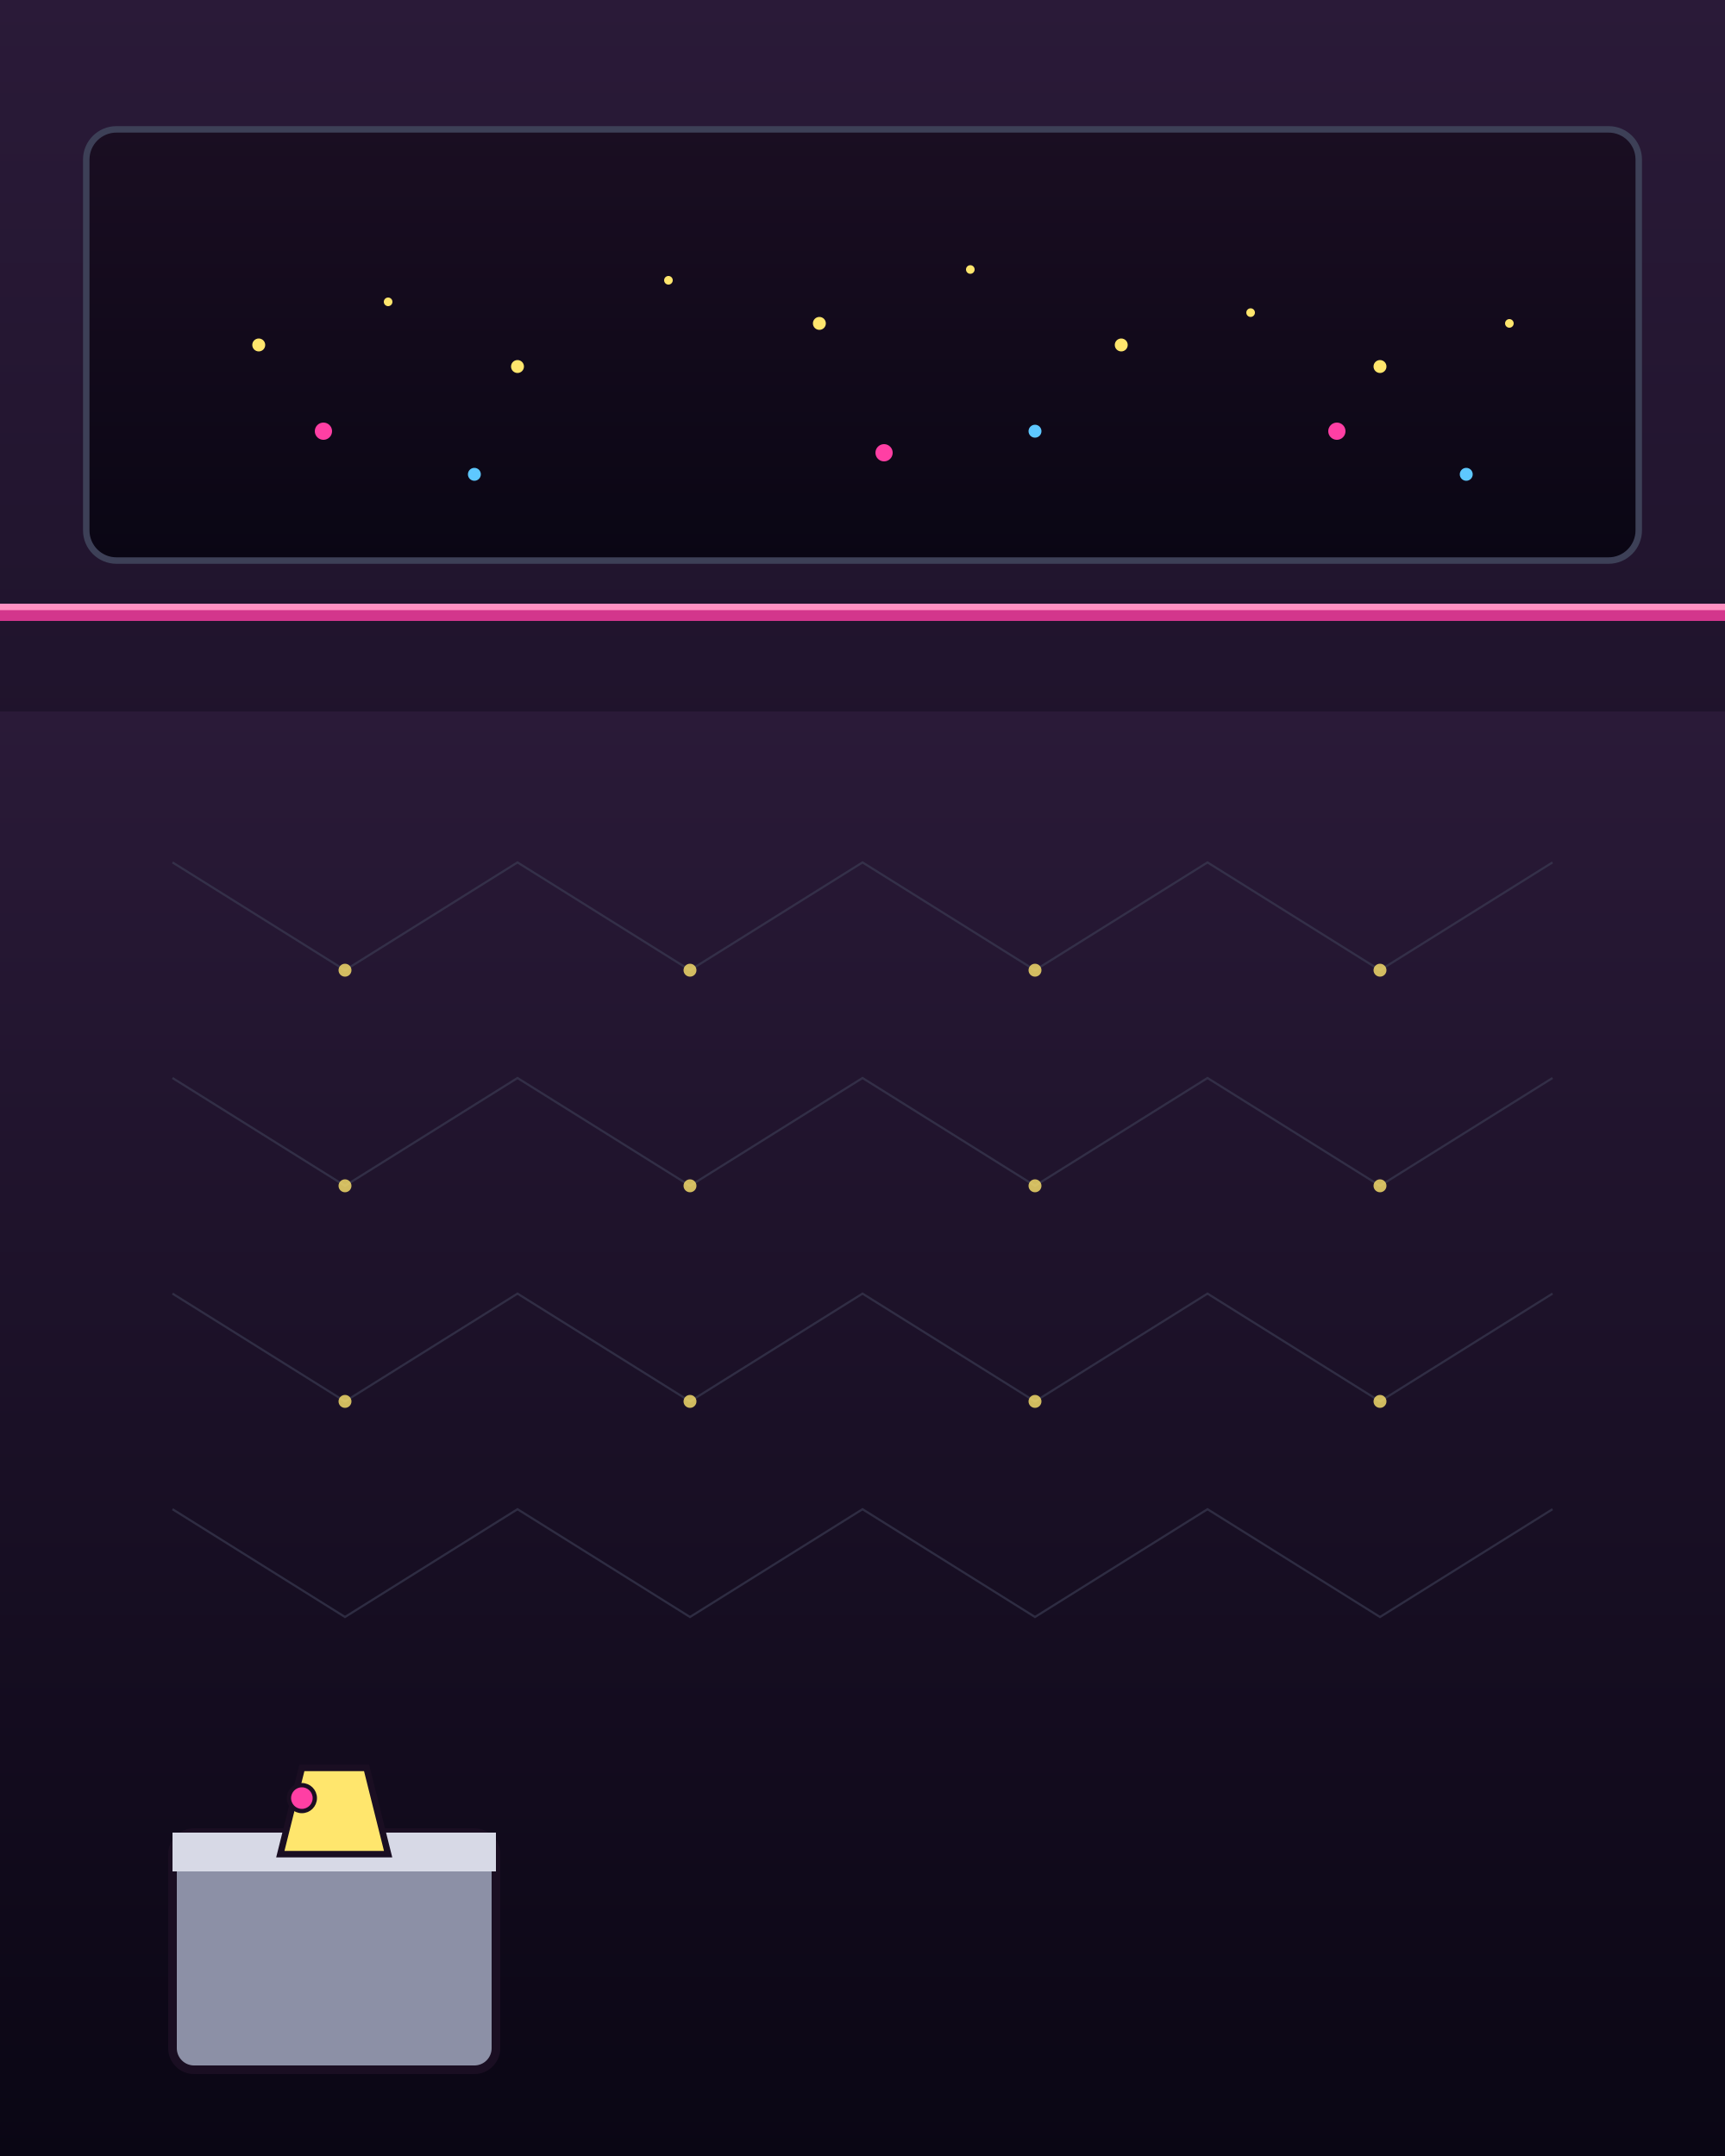
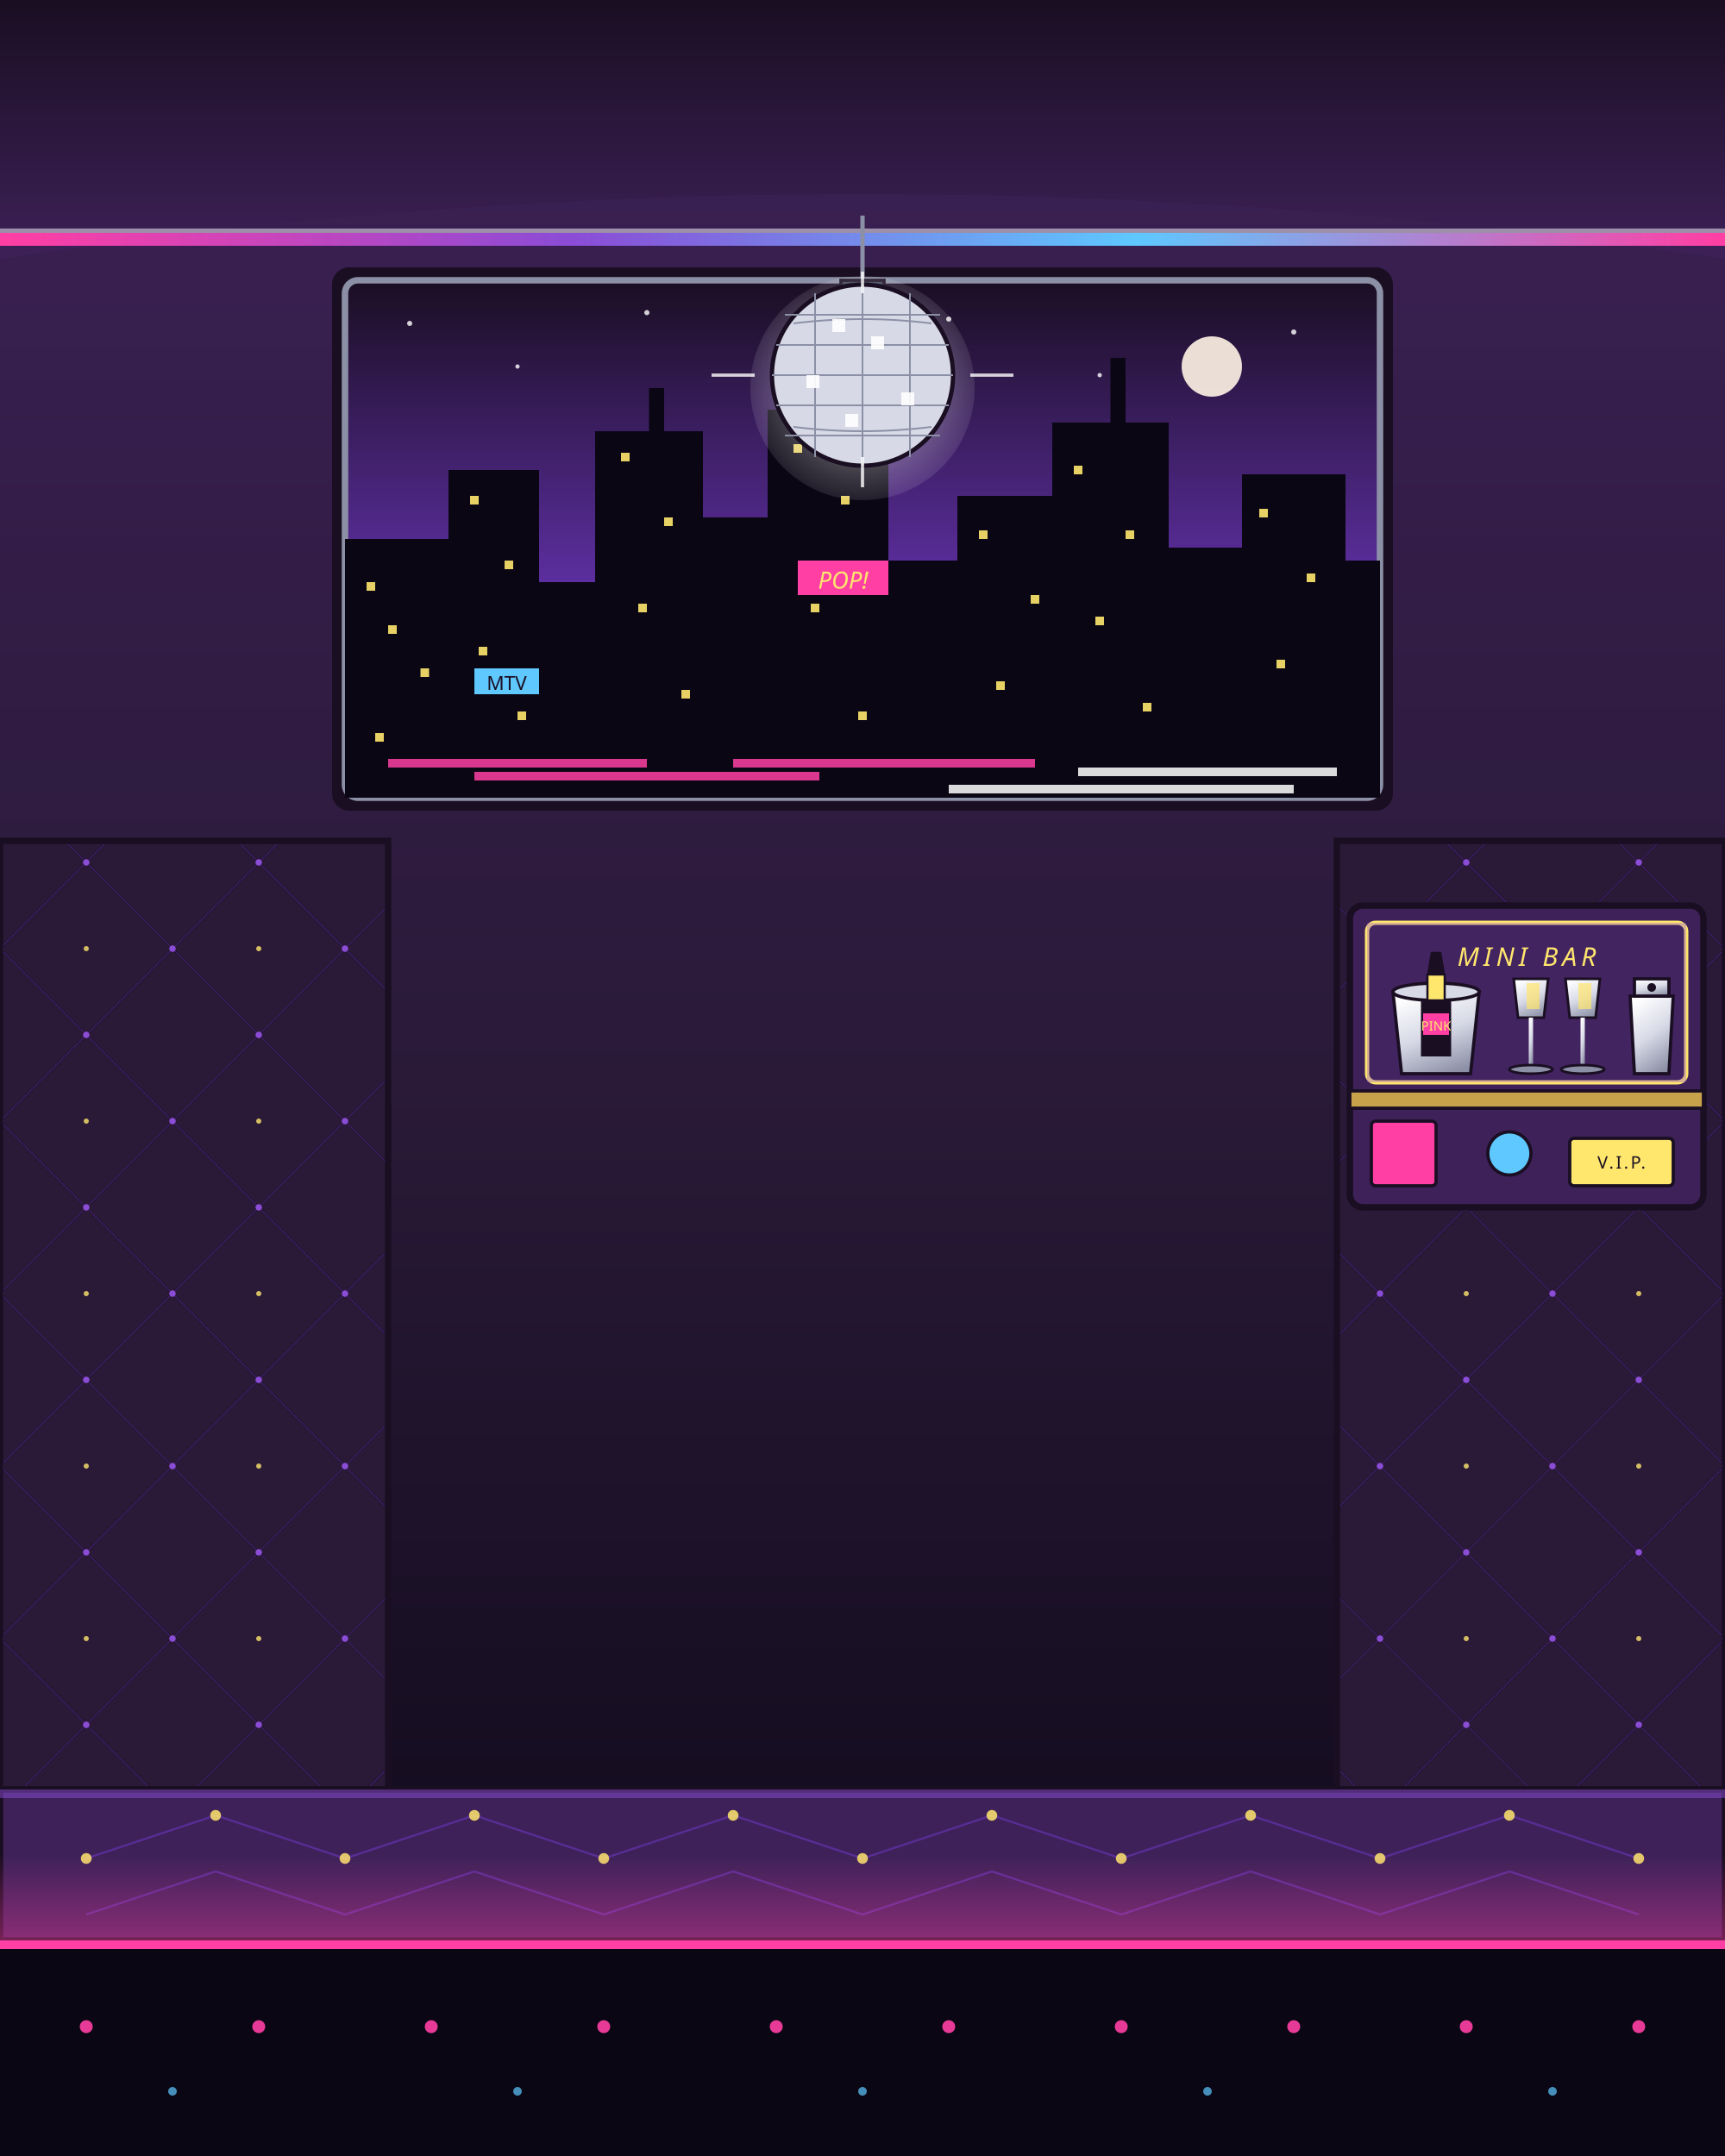
<svg xmlns="http://www.w3.org/2000/svg" viewBox="0 0 800 1000" preserveAspectRatio="xMidYMid slice">
  <defs>
-     <linearGradient id="leather" x1="0" x2="0" y1="0" y2="1">
-       <stop offset="0" stop-color="#2a1a38" />
+     <linearGradient id="leather" x1="0" y1="0" x2="0" y2="1">
+       <stop offset="0" stop-color="#3d2158" />
+       <stop offset="0.5" stop-color="#2a1a38" />
      <stop offset="1" stop-color="#0a0614" />
    </linearGradient>
-     <linearGradient id="window" x1="0" x2="0" y1="0" y2="1">
+     <linearGradient id="headliner" x1="0" y1="0" x2="0" y2="1">
      <stop offset="0" stop-color="#1a0e22" />
-       <stop offset="1" stop-color="#0a0614" />
-     </linearGradient>
+       <stop offset="1" stop-color="#3d2158" />
+     </linearGradient>
+     <linearGradient id="neonStrip" x1="0" y1="0" x2="1" y2="0">
+       <stop offset="0" stop-color="#ff3fa4" />
+       <stop offset="0.33" stop-color="#8b4cd6" />
+       <stop offset="0.66" stop-color="#5ec8ff" />
+       <stop offset="1" stop-color="#ff3fa4" />
+     </linearGradient>
+     <linearGradient id="citySky" x1="0" y1="0" x2="0" y2="1">
+       <stop offset="0" stop-color="#1a0e22" />
+       <stop offset="0.6" stop-color="#5e2fa3" />
+       <stop offset="1" stop-color="#ff3fa4" />
+     </linearGradient>
+     <linearGradient id="floorLed" x1="0" y1="0" x2="0" y2="1">
+       <stop offset="0" stop-color="#ff3fa4" stop-opacity="0" />
+       <stop offset="1" stop-color="#ff3fa4" stop-opacity="0.8" />
+     </linearGradient>
+     <linearGradient id="mirror" x1="0.3" y1="0" x2="0.7" y2="1">
+       <stop offset="0" stop-color="#ffffff" />
+       <stop offset="0.5" stop-color="#d7d9e6" />
+       <stop offset="1" stop-color="#8c90a6" />
+     </linearGradient>
+     <radialGradient id="discoGlow" cx="0.5" cy="0.5" r="0.6">
+       <stop offset="0" stop-color="#ffffff" stop-opacity="0.6" />
+       <stop offset="1" stop-color="#ffffff" stop-opacity="0" />
+     </radialGradient>
+     <pattern id="tuft" x="0" y="0" width="80" height="80" patternUnits="userSpaceOnUse">
+       <rect width="80" height="80" fill="#2a1a38" />
+       <path d="M40 0 L80 40 L40 80 L0 40 Z" fill="none" stroke="#1a0e22" stroke-width="1" />
+       <path d="M40 0 L80 40 L40 80 L0 40 Z" fill="none" stroke="#5e2fa3" stroke-width="0.5" opacity="0.6" />
+       <circle cx="40" cy="0" r="1.5" fill="#8b4cd6" />
+       <circle cx="80" cy="40" r="1.5" fill="#8b4cd6" />
+       <circle cx="40" cy="80" r="1.5" fill="#8b4cd6" />
+       <circle cx="0" cy="40" r="1.5" fill="#8b4cd6" />
+       <circle cx="40" cy="40" r="1.2" fill="#ffe66d" opacity="0.8" />
+     </pattern>
  </defs>
  <rect width="800" height="1000" fill="url(#leather)" />
-   <rect x="40" y="60" width="720" height="200" rx="14" fill="url(#window)" stroke="#3d4057" stroke-width="3" />
-   <g fill="#ffe66d">
-     <circle cx="120" cy="160" r="3" />
-     <circle cx="180" cy="140" r="2" />
-     <circle cx="240" cy="170" r="3" />
-     <circle cx="310" cy="130" r="2" />
-     <circle cx="380" cy="150" r="3" />
-     <circle cx="450" cy="125" r="2" />
-     <circle cx="520" cy="160" r="3" />
-     <circle cx="580" cy="145" r="2" />
-     <circle cx="640" cy="170" r="3" />
-     <circle cx="700" cy="150" r="2" />
-   </g>
-   <g fill="#ff3fa4">
-     <circle cx="150" cy="200" r="4" />
-     <circle cx="410" cy="210" r="4" />
-     <circle cx="620" cy="200" r="4" />
-   </g>
-   <g fill="#5ec8ff">
-     <circle cx="220" cy="220" r="3" />
-     <circle cx="480" cy="200" r="3" />
-     <circle cx="680" cy="220" r="3" />
-   </g>
-   <rect x="0" y="280" width="800" height="8" fill="#ff3fa4" opacity="0.8" />
-   <rect x="0" y="280" width="800" height="3" fill="#ff90c2" />
-   <rect x="0" y="330" width="800" height="670" fill="url(#leather)" />
-   <g stroke="#3d4057" stroke-width="1" opacity="0.6" fill="none">
-     <path d="M80 400 L160 450 L240 400 L320 450 L400 400 L480 450 L560 400 L640 450 L720 400" />
-     <path d="M80 500 L160 550 L240 500 L320 550 L400 500 L480 550 L560 500 L640 550 L720 500" />
-     <path d="M80 600 L160 650 L240 600 L320 650 L400 600 L480 650 L560 600 L640 650 L720 600" />
-     <path d="M80 700 L160 750 L240 700 L320 750 L400 700 L480 750 L560 700 L640 750 L720 700" />
-   </g>
-   <g fill="#ffe66d" opacity="0.8">
-     <circle cx="160" cy="450" r="3" />
-     <circle cx="320" cy="450" r="3" />
-     <circle cx="480" cy="450" r="3" />
-     <circle cx="640" cy="450" r="3" />
-     <circle cx="160" cy="550" r="3" />
-     <circle cx="320" cy="550" r="3" />
-     <circle cx="480" cy="550" r="3" />
-     <circle cx="640" cy="550" r="3" />
-     <circle cx="160" cy="650" r="3" />
-     <circle cx="320" cy="650" r="3" />
-     <circle cx="480" cy="650" r="3" />
-     <circle cx="640" cy="650" r="3" />
-   </g>
-   <g transform="translate(80 820)">
-     <rect x="0" y="30" width="150" height="110" rx="10" fill="#8c90a6" stroke="#1a0e22" stroke-width="4" />
-     <rect x="0" y="30" width="150" height="18" fill="#d7d9e6" />
-     <path d="M60 0 L90 0 L100 40 L50 40 Z" fill="#ffe66d" stroke="#1a0e22" stroke-width="3" />
-     <circle cx="60" cy="14" r="6" fill="#ff3fa4" stroke="#1a0e22" stroke-width="2" />
+   <path d="M 0 0 L 800 0 L 800 120 Q 400 60 0 120 Z" fill="url(#headliner)" />
+   <rect x="0" y="108" width="800" height="6" fill="url(#neonStrip)" />
+   <rect x="0" y="106" width="800" height="2" fill="#ffffff" opacity="0.5" />
+   <g transform="translate(160 130)">
+     <rect x="-6" y="-6" width="492" height="252" rx="8" fill="#1a0e22" />
+     <rect x="0" y="0" width="480" height="240" fill="url(#citySky)" stroke="#8c90a6" stroke-width="3" rx="6" />
+     <circle cx="402" cy="40" r="14" fill="#fff4e6" opacity="0.9" />
+     <g fill="#ffffff" opacity="0.8">
+       <circle cx="30" cy="20" r="1.2" />
+       <circle cx="80" cy="40" r="1" />
+       <circle cx="140" cy="15" r="1.2" />
+       <circle cx="210" cy="36" r="1" />
+       <circle cx="280" cy="18" r="1.2" />
+       <circle cx="350" cy="44" r="1" />
+       <circle cx="440" cy="24" r="1.2" />
+     </g>
+     <g fill="#0a0614">
+       <rect x="0" y="120" width="54" height="120" />
+       <rect x="48" y="88" width="42" height="152" />
+       <rect x="84" y="140" width="38" height="100" />
+       <rect x="116" y="70" width="50" height="170" />
+       <polygon points="141,70 141,50 148,50 148,70" />
+       <rect x="162" y="110" width="38" height="130" />
+       <rect x="196" y="60" width="56" height="180" />
+       <rect x="248" y="130" width="40" height="110" />
+       <rect x="284" y="100" width="48" height="140" />
+       <rect x="328" y="66" width="54" height="174" />
+       <polygon points="355,66 355,36 362,36 362,66" />
+       <rect x="378" y="124" width="42" height="116" />
+       <rect x="416" y="90" width="48" height="150" />
+       <rect x="460" y="130" width="20" height="110" />
+     </g>
+     <g fill="#ffe66d" opacity="0.9">
+       <rect x="10" y="140" width="4" height="4" />
+       <rect x="20" y="160" width="4" height="4" />
+       <rect x="35" y="180" width="4" height="4" />
+       <rect x="14" y="210" width="4" height="4" />
+       <rect x="58" y="100" width="4" height="4" />
+       <rect x="74" y="130" width="4" height="4" />
+       <rect x="62" y="170" width="4" height="4" />
+       <rect x="80" y="200" width="4" height="4" />
+       <rect x="128" y="80" width="4" height="4" />
+       <rect x="148" y="110" width="4" height="4" />
+       <rect x="136" y="150" width="4" height="4" />
+       <rect x="156" y="190" width="4" height="4" />
+       <rect x="208" y="76" width="4" height="4" />
+       <rect x="230" y="100" width="4" height="4" />
+       <rect x="216" y="150" width="4" height="4" />
+       <rect x="238" y="200" width="4" height="4" />
+       <rect x="294" y="116" width="4" height="4" />
+       <rect x="318" y="146" width="4" height="4" />
+       <rect x="302" y="186" width="4" height="4" />
+       <rect x="338" y="86" width="4" height="4" />
+       <rect x="362" y="116" width="4" height="4" />
+       <rect x="348" y="156" width="4" height="4" />
+       <rect x="370" y="196" width="4" height="4" />
+       <rect x="424" y="106" width="4" height="4" />
+       <rect x="446" y="136" width="4" height="4" />
+       <rect x="432" y="176" width="4" height="4" />
+     </g>
+     <g transform="translate(210 130)">
+       <rect x="0" y="0" width="42" height="16" fill="#ff3fa4" />
+       <text x="21" y="13" text-anchor="middle" font-family="Archivo Black, Impact, sans-serif" font-style="italic" font-size="11" fill="#ffe66d">POP!</text>
+     </g>
+     <g transform="translate(60 180)">
+       <rect x="0" y="0" width="30" height="12" fill="#5ec8ff" />
+       <text x="15" y="10" text-anchor="middle" font-family="Staatliches, Impact, sans-serif" font-size="9" fill="#1a0e22">MTV</text>
+     </g>
+     <g>
+       <rect x="0" y="218" width="480" height="22" fill="#0a0614" />
+       <g opacity="0.85">
+         <rect x="20" y="222" width="120" height="4" fill="#ff3fa4" />
+         <rect x="60" y="228" width="160" height="4" fill="#ff3fa4" />
+         <rect x="180" y="222" width="140" height="4" fill="#ff3fa4" />
+       </g>
+       <g opacity="0.85">
+         <rect x="280" y="234" width="160" height="4" fill="#ffffff" />
+         <rect x="340" y="226" width="120" height="4" fill="#ffffff" />
+       </g>
+     </g>
+   </g>
+   <g transform="translate(400 130)">
+     <line x1="0" y1="-30" x2="0" y2="0" stroke="#8c90a6" stroke-width="2" />
+     <rect x="-10" y="0" width="20" height="6" fill="#3d4057" stroke="#1a0e22" stroke-width="1.5" />
+     <circle cx="0" cy="50" r="52" fill="url(#discoGlow)" />
+     <circle cx="0" cy="44" r="42" fill="#d7d9e6" stroke="#1a0e22" stroke-width="2" />
+     <g stroke="#8c90a6" stroke-width="0.8">
+       <path d="M-42 44 L42 44" />
+       <path d="M-40 30 L40 30" />
+       <path d="M-40 58 L40 58" />
+       <path d="M-36 16 L36 16" />
+       <path d="M-36 72 L36 72" />
+       <path d="M0 2 L0 86" />
+       <path d="M-22 6 L-22 82" />
+       <path d="M22 6 L22 82" />
+       <path d="M-32 20 Q 0 16 32 20" fill="none" />
+       <path d="M-32 68 Q 0 72 32 68" fill="none" />
+     </g>
+     <g fill="#ffffff" opacity="0.9">
+       <rect x="-14" y="18" width="6" height="6" />
+       <rect x="4" y="26" width="6" height="6" />
+       <rect x="-26" y="44" width="6" height="6" />
+       <rect x="18" y="52" width="6" height="6" />
+       <rect x="-8" y="62" width="6" height="6" />
+     </g>
+     <g stroke="#ffffff" stroke-width="1.5" opacity="0.8">
+       <line x1="-70" y1="44" x2="-50" y2="44" />
+       <line x1="70" y1="44" x2="50" y2="44" />
+       <line x1="0" y1="-4" x2="0" y2="6" />
+       <line x1="0" y1="82" x2="0" y2="96" />
+     </g>
+   </g>
+   <g>
+     <rect x="0" y="390" width="180" height="440" fill="url(#tuft)" />
+     <path d="M 0 390 L 180 390 L 180 830 L 0 830 Z" fill="none" stroke="#1a0e22" stroke-width="3" />
+     <rect x="620" y="390" width="180" height="440" fill="url(#tuft)" />
+     <path d="M 620 390 L 800 390 L 800 830 L 620 830 Z" fill="none" stroke="#1a0e22" stroke-width="3" />
+   </g>
+   <g transform="translate(620 420)">
+     <rect x="6" y="0" width="164" height="140" fill="#3d2158" stroke="#1a0e22" stroke-width="3" rx="6" />
+     <rect x="14" y="8" width="148" height="74" fill="#1a0e22" stroke="#ffe66d" stroke-width="2" rx="4" />
+     <rect x="14" y="8" width="148" height="74" fill="#8b4cd6" opacity="0.35" />
+     <text x="88" y="28" text-anchor="middle" font-family="Archivo Black, Impact, sans-serif" font-style="italic" font-size="12" fill="#ffe66d" letter-spacing="2">MINI BAR</text>
+     <g transform="translate(26 34)">
+       <path d="M0 6 L40 6 L36 44 L4 44 Z" fill="url(#mirror)" stroke="#1a0e22" stroke-width="1.5" />
+       <ellipse cx="20" cy="6" rx="20" ry="4" fill="#d7d9e6" stroke="#1a0e22" stroke-width="1.5" />
+       <path d="M18 -12 L22 -12 L24 0 L16 0 Z" fill="#1a0e22" stroke="#1a0e22" stroke-width="1" />
+       <rect x="16" y="-2" width="8" height="12" fill="#ffe66d" stroke="#1a0e22" stroke-width="1" />
+       <rect x="13" y="10" width="14" height="26" fill="#1a0e22" />
+       <rect x="14" y="16" width="12" height="10" fill="#ff3fa4" />
+       <text x="20" y="24" text-anchor="middle" font-family="Staatliches, Impact, sans-serif" font-size="6" fill="#ffe66d">PINK</text>
+     </g>
+     <g transform="translate(82 34)">
+       <polygon points="0,0 16,0 14,18 2,18" fill="url(#mirror)" stroke="#1a0e22" stroke-width="1.2" />
+       <rect x="7" y="18" width="2" height="22" fill="url(#mirror)" />
+       <ellipse cx="8" cy="42" rx="10" ry="2" fill="#8c90a6" stroke="#1a0e22" stroke-width="1.2" />
+       <polygon points="6,2 12,2 12,14 6,14" fill="#ffe66d" opacity="0.7" />
+     </g>
+     <g transform="translate(106 34)">
+       <polygon points="0,0 16,0 14,18 2,18" fill="url(#mirror)" stroke="#1a0e22" stroke-width="1.2" />
+       <rect x="7" y="18" width="2" height="22" fill="url(#mirror)" />
+       <ellipse cx="8" cy="42" rx="10" ry="2" fill="#8c90a6" stroke="#1a0e22" stroke-width="1.2" />
+       <polygon points="6,2 12,2 12,14 6,14" fill="#ffe66d" opacity="0.7" />
+     </g>
+     <g transform="translate(136 34)">
+       <path d="M0 8 L20 8 L18 44 L2 44 Z" fill="url(#mirror)" stroke="#1a0e22" stroke-width="1.5" />
+       <rect x="2" y="0" width="16" height="8" fill="url(#mirror)" stroke="#1a0e22" stroke-width="1.5" />
+       <circle cx="10" cy="4" r="2" fill="#1a0e22" />
+     </g>
+     <rect x="6" y="86" width="164" height="8" fill="#c8a24a" stroke="#1a0e22" stroke-width="1.5" />
+     <rect x="16" y="100" width="30" height="30" fill="#ff3fa4" stroke="#1a0e22" stroke-width="1.5" rx="2" />
+     <circle cx="80" cy="115" r="10" fill="#5ec8ff" stroke="#1a0e22" stroke-width="1.5" />
+     <rect x="108" y="108" width="48" height="22" fill="#ffe66d" stroke="#1a0e22" stroke-width="1.5" rx="2" />
+     <text x="132" y="122" text-anchor="middle" font-family="Staatliches, Impact, sans-serif" font-size="8" fill="#1a0e22" letter-spacing="1">V.I.P.</text>
+   </g>
+   <g>
+     <rect x="0" y="830" width="800" height="70" fill="#3d2158" stroke="#1a0e22" stroke-width="3" />
+     <g fill="none" stroke="#5e2fa3" stroke-width="1" opacity="0.8">
+       <path d="M40 862 L100 842 L160 862 L220 842 L280 862 L340 842 L400 862 L460 842 L520 862 L580 842 L640 862 L700 842 L760 862" />
+       <path d="M40 888 L100 868 L160 888 L220 868 L280 888 L340 868 L400 888 L460 868 L520 888 L580 868 L640 888 L700 868 L760 888" />
+     </g>
+     <g fill="#ffe66d" opacity="0.85">
+       <circle cx="100" cy="842" r="2.5" />
+       <circle cx="220" cy="842" r="2.5" />
+       <circle cx="340" cy="842" r="2.5" />
+       <circle cx="460" cy="842" r="2.5" />
+       <circle cx="580" cy="842" r="2.5" />
+       <circle cx="700" cy="842" r="2.5" />
+       <circle cx="40" cy="862" r="2.5" />
+       <circle cx="160" cy="862" r="2.5" />
+       <circle cx="280" cy="862" r="2.5" />
+       <circle cx="400" cy="862" r="2.5" />
+       <circle cx="520" cy="862" r="2.5" />
+       <circle cx="640" cy="862" r="2.5" />
+       <circle cx="760" cy="862" r="2.5" />
+     </g>
+     <rect x="0" y="830" width="800" height="4" fill="#8b4cd6" opacity="0.5" />
+   </g>
+   <g>
+     <rect x="0" y="900" width="800" height="100" fill="#0a0614" />
+     <rect x="0" y="900" width="800" height="4" fill="#ff3fa4" />
+     <rect x="0" y="900" width="800" height="40" fill="url(#floorLed)" opacity="0.5" transform="translate(0 -40)" />
+     <g fill="#ff3fa4" opacity="0.9">
+       <circle cx="40" cy="940" r="3" />
+       <circle cx="120" cy="940" r="3" />
+       <circle cx="200" cy="940" r="3" />
+       <circle cx="280" cy="940" r="3" />
+       <circle cx="360" cy="940" r="3" />
+       <circle cx="440" cy="940" r="3" />
+       <circle cx="520" cy="940" r="3" />
+       <circle cx="600" cy="940" r="3" />
+       <circle cx="680" cy="940" r="3" />
+       <circle cx="760" cy="940" r="3" />
+     </g>
+     <g fill="#5ec8ff" opacity="0.7">
+       <circle cx="80" cy="970" r="2" />
+       <circle cx="240" cy="970" r="2" />
+       <circle cx="400" cy="970" r="2" />
+       <circle cx="560" cy="970" r="2" />
+       <circle cx="720" cy="970" r="2" />
+     </g>
  </g>
</svg>
